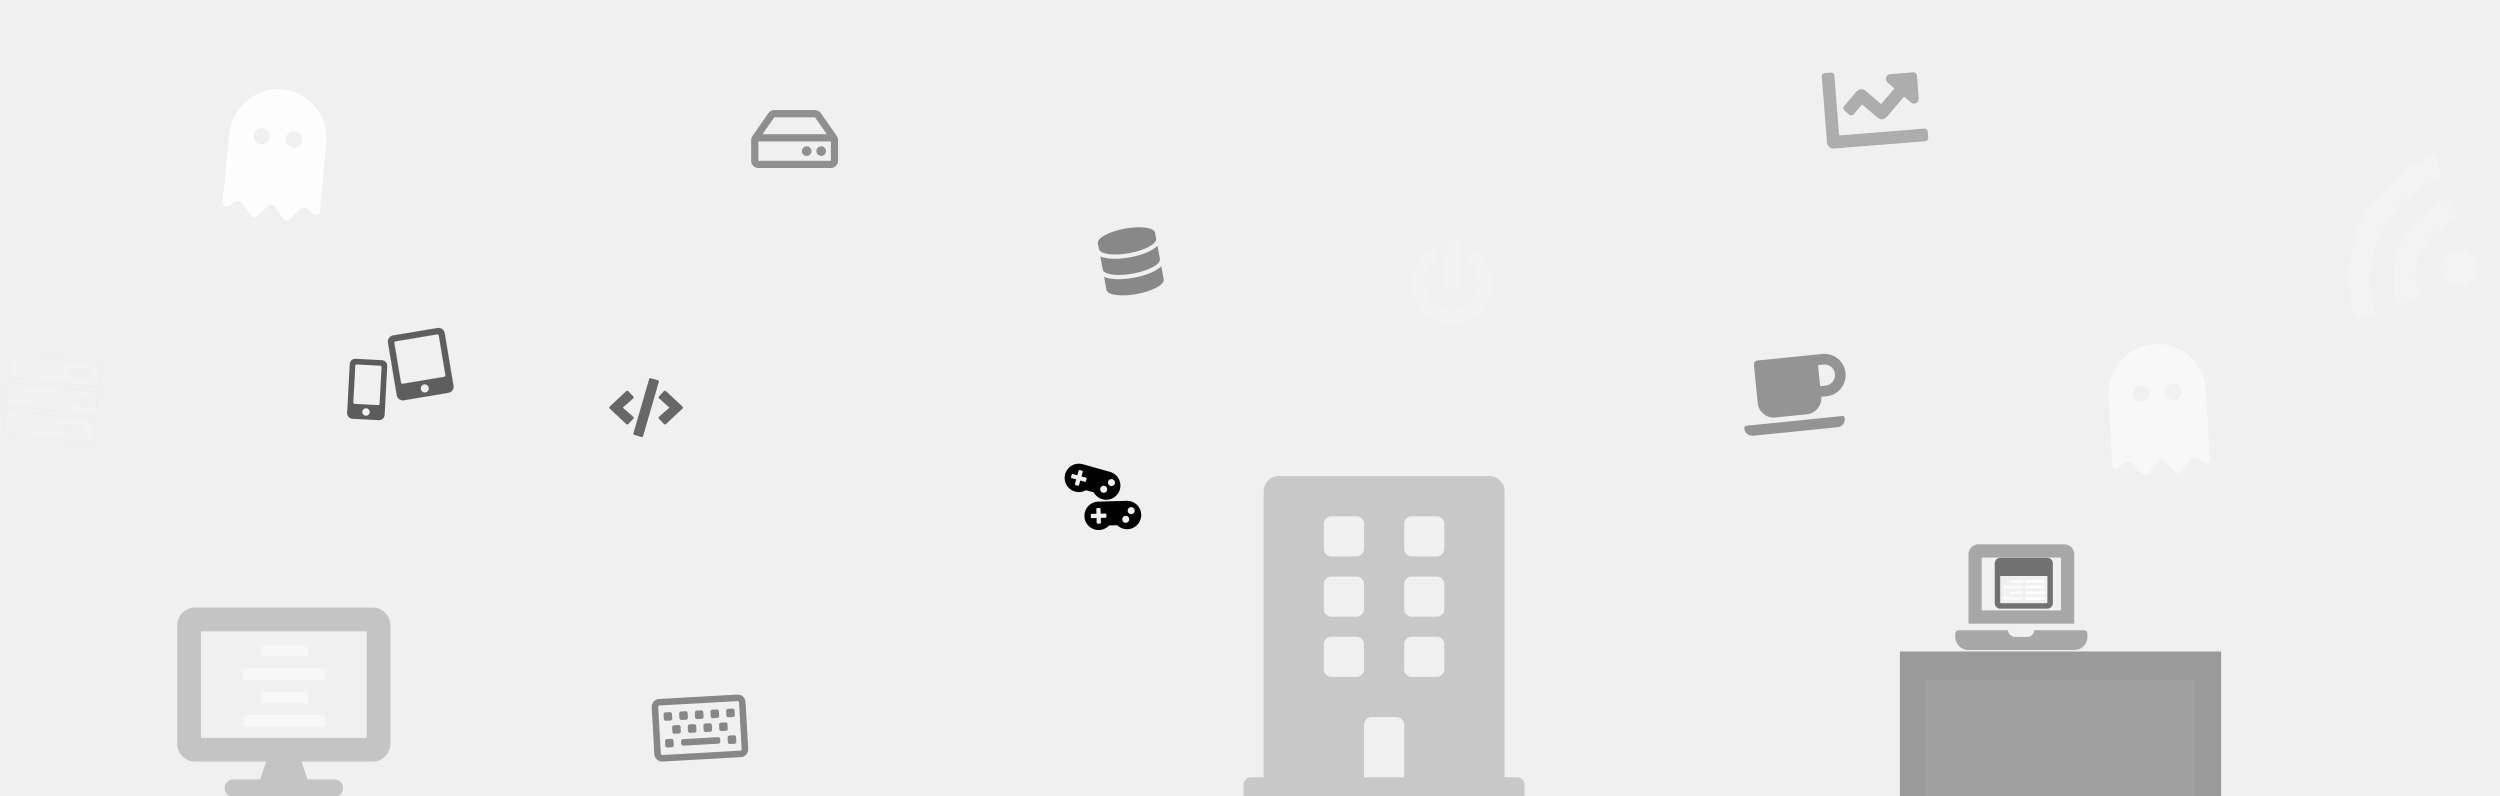
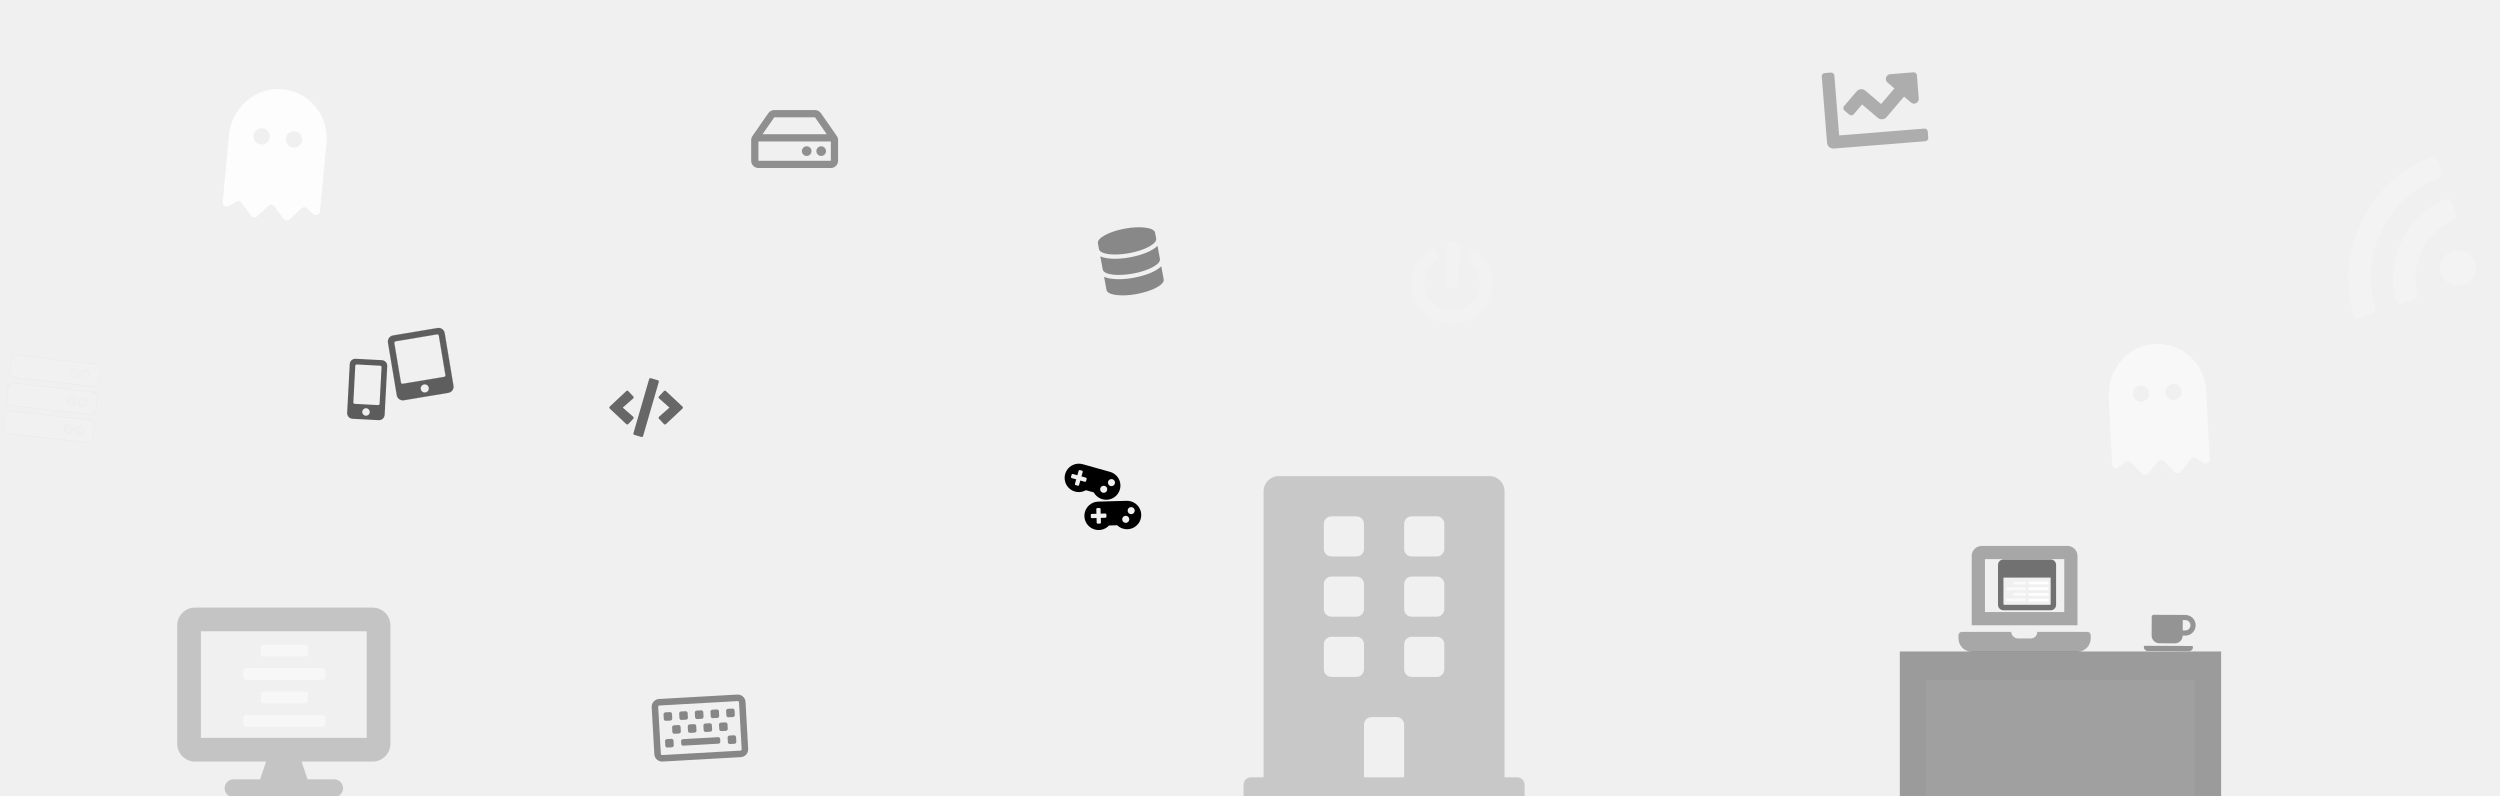
<svg xmlns="http://www.w3.org/2000/svg" width="2200" height="700" viewBox="0 0 582.083 185.208" version="1.1" id="svg8">
  <defs id="defs2" />
  <g id="layer1" transform="translate(0,-111.7916)">
    <path id="path10" d="m 268.945,165.972 0.25,1.359 c 0.221,1.198 -2.582,2.724 -6.259,3.401 -3.677,0.677 -6.839,0.25 -7.06,-0.948 l -0.25,-1.359 c -0.221,-1.198 2.582,-2.724 6.259,-3.401 3.677,-0.677 6.839,-0.25 7.06,0.948 z m 0.563,3.058 0.563,3.058 c 0.221,1.198 -2.582,2.724 -6.259,3.401 -3.677,0.677 -6.839,0.25 -7.06,-0.948 l -0.563,-3.058 c 1.612,0.722 4.315,0.698 6.926,0.217 2.61,-0.481 5.144,-1.422 6.394,-2.671 z m 0.876,4.757 0.563,3.058 c 0.221,1.198 -2.582,2.724 -6.259,3.401 -3.677,0.677 -6.839,0.25 -7.06,-0.948 l -0.563,-3.058 c 1.612,0.722 4.315,0.698 6.926,0.217 2.61,-0.481 5.144,-1.422 6.394,-2.671 z" style="opacity:0.432;stroke-width:0.03" />
    <path id="path43" d="m 171.661,273.51 -18.21,1.028 c -1.006,0.057 -1.775,0.918 -1.718,1.924 l 0.617,10.926 c 0.057,1.006 0.918,1.775 1.924,1.718 l 18.21,-1.028 c 1.006,-0.057 1.775,-0.918 1.718,-1.924 l -0.617,-10.926 c -0.057,-1.006 -0.918,-1.775 -1.924,-1.718 z m 1.023,12.73 c 0.009,0.167 -0.119,0.311 -0.286,0.321 l -18.21,1.028 c -0.167,0.009 -0.311,-0.119 -0.321,-0.286 l -0.617,-10.926 c -0.009,-0.167 0.119,-0.311 0.286,-0.321 l 18.21,-1.028 c 0.167,-0.009 0.311,0.119 0.321,0.286 z m -14.163,-4.148 -0.06,-1.062 c -0.014,-0.251 -0.23,-0.444 -0.481,-0.43 l -1.062,0.06 c -0.251,0.014 -0.444,0.23 -0.43,0.481 l 0.06,1.062 c 0.014,0.251 0.23,0.444 0.481,0.43 l 1.062,-0.06 c 0.251,-0.014 0.444,-0.23 0.43,-0.481 z m 3.642,-0.206 -0.06,-1.062 c -0.014,-0.251 -0.23,-0.444 -0.481,-0.43 l -1.062,0.06 c -0.251,0.014 -0.444,0.23 -0.43,0.481 l 0.06,1.062 c 0.014,0.251 0.23,0.444 0.481,0.43 l 1.062,-0.06 c 0.251,-0.014 0.444,-0.23 0.43,-0.481 z m 3.642,-0.206 -0.06,-1.062 c -0.014,-0.251 -0.23,-0.444 -0.481,-0.43 l -1.062,0.06 c -0.251,0.014 -0.444,0.23 -0.43,0.481 l 0.06,1.062 c 0.014,0.251 0.23,0.444 0.481,0.43 l 1.062,-0.06 c 0.251,-0.014 0.444,-0.23 0.43,-0.481 z m 3.642,-0.206 -0.06,-1.062 c -0.014,-0.251 -0.23,-0.444 -0.481,-0.43 l -1.062,0.06 c -0.251,0.014 -0.444,0.23 -0.43,0.481 l 0.06,1.062 c 0.014,0.251 0.23,0.444 0.481,0.43 l 1.062,-0.06 c 0.251,-0.014 0.444,-0.23 0.43,-0.481 z m -12.571,3.831 -0.06,-1.062 c -0.014,-0.251 -0.23,-0.444 -0.481,-0.43 l -1.062,0.06 c -0.251,0.014 -0.444,0.23 -0.43,0.481 l 0.06,1.062 c 0.014,0.251 0.23,0.444 0.481,0.43 l 1.062,-0.06 c 0.251,-0.014 0.444,-0.23 0.43,-0.481 z m 14.568,-0.823 -0.06,-1.062 c -0.014,-0.251 -0.23,-0.444 -0.481,-0.43 l -1.062,0.06 c -0.251,0.014 -0.444,0.23 -0.43,0.481 l 0.06,1.062 c 0.014,0.251 0.23,0.444 0.481,0.43 l 1.062,-0.06 c 0.251,-0.014 0.444,-0.23 0.43,-0.481 z m -14.919,-5.399 -0.06,-1.062 c -0.014,-0.251 -0.23,-0.444 -0.481,-0.43 l -1.062,0.06 c -0.251,0.014 -0.444,0.23 -0.43,0.481 l 0.06,1.062 c 0.014,0.251 0.23,0.444 0.481,0.43 l 1.062,-0.06 c 0.251,-0.014 0.444,-0.23 0.43,-0.481 z m 3.642,-0.206 -0.06,-1.062 c -0.014,-0.251 -0.23,-0.444 -0.481,-0.43 l -1.062,0.06 c -0.251,0.014 -0.444,0.23 -0.43,0.481 l 0.06,1.062 c 0.014,0.251 0.23,0.444 0.481,0.43 l 1.062,-0.06 c 0.251,-0.014 0.444,-0.23 0.43,-0.481 z m 3.642,-0.206 -0.06,-1.062 c -0.014,-0.251 -0.23,-0.444 -0.481,-0.43 l -1.062,0.06 c -0.251,0.014 -0.444,0.23 -0.43,0.481 l 0.06,1.062 c 0.014,0.251 0.23,0.444 0.481,0.43 l 1.062,-0.06 c 0.251,-0.014 0.444,-0.23 0.43,-0.481 z m 3.642,-0.206 -0.06,-1.062 c -0.014,-0.251 -0.23,-0.444 -0.481,-0.43 l -1.062,0.06 c -0.251,0.014 -0.444,0.23 -0.43,0.481 l 0.06,1.062 c 0.014,0.251 0.23,0.444 0.481,0.43 l 1.062,-0.06 c 0.251,-0.014 0.444,-0.23 0.43,-0.481 z m 3.642,-0.206 -0.06,-1.062 c -0.014,-0.251 -0.23,-0.444 -0.481,-0.43 l -1.062,0.06 c -0.251,0.014 -0.444,0.23 -0.43,0.481 l 0.06,1.062 c 0.014,0.251 0.23,0.444 0.481,0.43 l 1.062,-0.06 c 0.251,-0.014 0.444,-0.23 0.43,-0.481 z m -3.379,6.204 -0.034,-0.607 c -0.014,-0.251 -0.23,-0.444 -0.481,-0.43 l -8.194,0.463 c -0.251,0.014 -0.444,0.23 -0.43,0.481 l 0.034,0.607 c 0.014,0.251 0.23,0.444 0.481,0.43 l 8.194,-0.463 c 0.251,-0.014 0.444,-0.23 0.43,-0.481 z" style="opacity:0.438;stroke-width:0.038" />
    <path id="path54" d="M 86.764,253.262 H 45.401 c -2.284,0 -4.136,1.853 -4.136,4.136 v 27.575 c 0,2.284 1.853,4.136 4.136,4.136 h 16.545 l -1.379,4.136 h -6.204 c -1.146,0 -2.068,0.922 -2.068,2.068 0,1.146 0.922,2.068 2.068,2.068 h 23.439 c 1.146,0 2.068,-0.922 2.068,-2.068 0,-1.146 -0.922,-2.068 -2.068,-2.068 h -6.204 l -1.379,-4.136 h 16.545 c 2.284,0 4.136,-1.853 4.136,-4.136 v -27.575 c 0,-2.284 -1.853,-4.136 -4.136,-4.136 z M 85.385,283.594 H 46.78 V 258.776 H 85.385 Z" style="opacity:0.185;stroke-width:0.086" />
-     <path id="path76" d="m 413.337,208.995 7.388,-0.748 c 2.039,-0.207 3.527,-2.029 3.32,-4.068 l 1.231,-0.125 c 2.717,-0.275 4.702,-2.708 4.427,-5.424 -0.275,-2.717 -2.708,-4.702 -5.424,-4.427 l -15.084,1.528 c -0.512,0.052 -0.882,0.505 -0.83,1.017 l 0.904,8.927 c 0.207,2.039 2.029,3.527 4.068,3.32 z m 11.191,-12.329 c 1.358,-0.138 2.575,0.855 2.712,2.213 0.138,1.358 -0.855,2.575 -2.213,2.712 l -1.231,0.125 -0.499,-4.925 z m 3.332,14.59 -19.679,1.993 c -1.832,0.185 -2.597,-2.225 -1.635,-2.322 l 22.445,-2.273 c 0.962,-0.097 0.703,2.417 -1.132,2.603 z" style="opacity:0.386;stroke-width:0.039" />
+     <path id="path76" d="m 502.773,261.567 3.613,0.015 c 0.997,0.004 1.81,-0.802 1.814,-1.799 l 0.602,0.002 c 1.329,0.006 2.413,-1.071 2.418,-2.399 0.006,-1.329 -1.071,-2.413 -2.399,-2.418 l -7.377,-0.029 c -0.25,-7e-4 -0.452,0.2 -0.453,0.45 l -0.018,4.366 c -0.004,0.997 0.802,1.81 1.799,1.814 z m 6.043,-5.396 c 0.664,0.003 1.202,0.545 1.2,1.209 -0.003,0.664 -0.545,1.202 -1.209,1.2 l -0.602,-0.002 0.01,-2.409 z m 0.869,7.23 -9.624,-0.038 c -0.896,-0.004 -1.143,-1.209 -0.673,-1.207 l 10.977,0.044 c 0.47,0.002 0.217,1.205 -0.68,1.202 z" style="opacity:0.386;stroke-width:0.019" />
    <path id="path87" d="M 21.635,201.765 3.425,199.73 c -0.718,-0.08 -1.236,-0.728 -1.155,-1.446 l 0.291,-2.602 c 0.08,-0.718 0.728,-1.236 1.446,-1.155 l 18.211,2.035 c 0.718,0.08 1.236,0.728 1.155,1.446 l -0.291,2.602 c -0.08,0.718 -0.728,1.236 -1.446,1.155 z m -1.551,-3.795 c -0.539,-0.06 -1.024,0.328 -1.085,0.867 -0.06,0.539 0.328,1.024 0.867,1.085 0.539,0.06 1.024,-0.328 1.085,-0.867 0.06,-0.539 -0.328,-1.024 -0.867,-1.085 z m -2.602,-0.291 c -0.539,-0.06 -1.024,0.328 -1.085,0.867 -0.06,0.539 0.328,1.024 0.867,1.085 0.539,0.06 1.024,-0.328 1.085,-0.867 0.06,-0.539 -0.328,-1.024 -0.867,-1.085 z m 3.426,10.59 -18.211,-2.035 c -0.718,-0.08 -1.236,-0.728 -1.155,-1.446 l 0.291,-2.602 c 0.08,-0.718 0.728,-1.236 1.446,-1.155 l 18.211,2.035 c 0.718,0.08 1.236,0.728 1.155,1.446 l -0.291,2.602 c -0.08,0.718 -0.728,1.236 -1.446,1.155 z m -1.551,-3.795 c -0.539,-0.06 -1.024,0.328 -1.085,0.867 -0.06,0.539 0.328,1.024 0.867,1.085 0.539,0.06 1.024,-0.328 1.085,-0.867 0.06,-0.539 -0.328,-1.024 -0.867,-1.085 z m -2.602,-0.291 c -0.539,-0.06 -1.024,0.328 -1.085,0.867 -0.06,0.539 0.328,1.024 0.867,1.085 0.539,0.06 1.024,-0.328 1.085,-0.867 0.06,-0.539 -0.328,-1.024 -0.867,-1.085 z m 3.426,10.59 -18.211,-2.035 c -0.718,-0.08 -1.236,-0.728 -1.155,-1.446 l 0.291,-2.602 c 0.08,-0.718 0.728,-1.236 1.446,-1.155 l 18.211,2.035 c 0.718,0.08 1.236,0.728 1.155,1.446 l -0.291,2.602 c -0.08,0.718 -0.728,1.236 -1.446,1.155 z m -1.551,-3.795 c -0.539,-0.06 -1.024,0.328 -1.085,0.867 -0.06,0.539 0.328,1.024 0.867,1.085 0.539,0.06 1.024,-0.328 1.085,-0.867 0.06,-0.539 -0.328,-1.024 -0.867,-1.085 z m -2.602,-0.291 c -0.539,-0.06 -1.024,0.328 -1.085,0.867 -0.06,0.539 0.328,1.024 0.867,1.085 0.539,0.06 1.024,-0.328 1.085,-0.867 0.06,-0.539 -0.328,-1.024 -0.867,-1.085 z" style="opacity:0.091;fill:#ffffff;fill-opacity:1;stroke:#000000;stroke-width:0.041;stroke-opacity:1" />
    <path id="path109" d="m 194.833,143.451 -3.692,-5.307 a 1.686,1.686 0 0 0 -1.384,-0.723 h -9.48 a 1.686,1.686 0 0 0 -1.384,0.723 l -3.692,5.307 a 1.686,1.686 0 0 0 -0.302,0.963 v 4.811 c 0,0.931 0.755,1.686 1.686,1.686 h 16.863 c 0.931,0 1.686,-0.755 1.686,-1.686 v -4.811 c 0,-0.344 -0.105,-0.68 -0.302,-0.963 z m -14.555,-4.344 h 9.48 l 2.737,3.935 h -14.954 z m 13.171,10.118 h -16.863 v -4.497 h 16.863 z m -1.124,-2.248 c 0,0.621 -0.503,1.124 -1.124,1.124 -0.621,0 -1.124,-0.503 -1.124,-1.124 0,-0.621 0.503,-1.124 1.124,-1.124 0.621,0 1.124,0.503 1.124,1.124 z m -3.373,0 c 0,0.621 -0.503,1.124 -1.124,1.124 -0.621,0 -1.124,-0.503 -1.124,-1.124 0,-0.621 0.503,-1.124 1.124,-1.124 0.621,0 1.124,0.503 1.124,1.124 z" style="opacity:0.406;stroke-width:0.035" />
    <path id="path120" d="m 149.337,213.532 -1.633,-0.474 c -0.171,-0.048 -0.268,-0.228 -0.22,-0.399 l 3.655,-12.589 c 0.048,-0.171 0.228,-0.268 0.399,-0.22 l 1.633,0.474 c 0.171,0.048 0.268,0.228 0.22,0.399 l -3.655,12.589 c -0.051,0.171 -0.228,0.27 -0.399,0.22 z m -3.052,-3.004 1.165,-1.242 c 0.123,-0.131 0.115,-0.34 -0.021,-0.461 l -2.426,-2.134 2.426,-2.134 c 0.137,-0.12 0.147,-0.329 0.021,-0.461 l -1.165,-1.242 c -0.12,-0.129 -0.324,-0.137 -0.455,-0.013 l -3.858,3.614 c -0.137,0.126 -0.137,0.343 0,0.469 l 3.858,3.617 c 0.131,0.123 0.335,0.118 0.455,-0.013 z m 8.76,0.016 3.858,-3.617 c 0.137,-0.126 0.137,-0.343 0,-0.469 l -3.858,-3.62 c -0.129,-0.12 -0.332,-0.115 -0.455,0.013 l -1.165,1.242 c -0.123,0.131 -0.115,0.34 0.021,0.461 l 2.426,2.137 -2.426,2.134 c -0.137,0.12 -0.147,0.329 -0.021,0.461 l 1.165,1.242 c 0.12,0.131 0.324,0.137 0.455,0.016 z" style="opacity:0.571;stroke-width:0.027" />
    <path id="path142" d="m 101.882,188.167 -10.369,1.732 c -0.781,0.13 -1.308,0.87 -1.178,1.65 l 2.047,12.254 c 0.13,0.781 0.87,1.308 1.65,1.178 l 10.369,-1.732 c 0.781,-0.13 1.308,-0.87 1.178,-1.65 l -2.047,-12.254 c -0.13,-0.781 -0.87,-1.308 -1.65,-1.178 z m -2.822,15.005 c -0.521,0.087 -1.013,-0.264 -1.1,-0.785 -0.087,-0.521 0.264,-1.013 0.785,-1.1 0.521,-0.087 1.013,0.264 1.1,0.785 0.087,0.521 -0.264,1.013 -0.785,1.1 z m 4.653,-4.047 c 0.033,0.194 -0.1,0.38 -0.294,0.413 l -9.662,1.614 c -0.194,0.033 -0.38,-0.1 -0.413,-0.294 l -1.535,-9.191 c -0.032,-0.194 0.1,-0.38 0.294,-0.413 l 9.662,-1.614 c 0.194,-0.033 0.38,0.1 0.413,0.294 z" style="opacity:0.607;stroke:#000000;stroke-width:0.03;stroke-opacity:1" />
    <path id="path164" d="m 88.923,195.649 -6.113,-0.325 c -0.723,-0.038 -1.341,0.517 -1.38,1.24 l -0.603,11.353 c -0.038,0.723 0.517,1.341 1.24,1.38 l 6.113,0.325 c 0.723,0.038 1.341,-0.517 1.38,-1.24 l 0.603,-11.353 c 0.038,-0.723 -0.517,-1.341 -1.24,-1.38 z m -3.752,12.937 c -0.483,-0.026 -0.853,-0.437 -0.827,-0.92 0.026,-0.483 0.437,-0.853 0.92,-0.827 0.483,0.026 0.853,0.437 0.827,0.92 -0.026,0.483 -0.437,0.853 -0.92,0.827 z m 3.213,-2.785 c -0.01,0.18 -0.165,0.32 -0.345,0.31 l -5.458,-0.29 c -0.18,-0.01 -0.32,-0.165 -0.31,-0.345 l 0.452,-8.515 c 0.01,-0.18 0.165,-0.32 0.345,-0.31 l 5.458,0.29 c 0.18,0.01 0.32,0.165 0.31,0.345 z" style="opacity:0.614;stroke-width:0.027" />
    <path id="path175" d="m 343.896,170.289 c 2.315,1.83 3.739,4.708 3.585,7.879 -0.254,5.208 -4.678,9.225 -9.883,8.983 -5.197,-0.242 -9.247,-4.686 -9.001,-9.887 0.151,-3.171 1.848,-5.905 4.327,-7.505 0.461,-0.294 1.075,-0.131 1.318,0.358 l 0.549,1.099 c 0.205,0.411 0.074,0.912 -0.309,1.168 -1.637,1.096 -2.736,2.904 -2.839,5.01 -0.175,3.514 2.525,6.538 6.084,6.711 3.487,0.17 6.556,-2.512 6.71,-6.126 0.085,-1.973 -0.752,-3.921 -2.344,-5.228 -0.356,-0.292 -0.434,-0.803 -0.19,-1.188 l 0.654,-1.04 c 0.29,-0.459 0.913,-0.57 1.339,-0.232 z m -4.349,7.798 0.445,-9.137 c 0.025,-0.506 -0.363,-0.934 -0.869,-0.958 l -1.218,-0.059 c -0.506,-0.025 -0.934,0.363 -0.958,0.869 l -0.445,9.137 c -0.025,0.506 0.363,0.934 0.869,0.958 l 1.218,0.059 c 0.506,0.025 0.934,-0.363 0.958,-0.869 z" style="opacity:0.107;fill:#ffffff;fill-opacity:1;stroke-width:0.038" />
    <path id="path834" d="m 353.228,292.776 h -2.922 v -66.616 c 0,-1.936 -1.57,-3.506 -3.506,-3.506 h -49.085 c -1.936,0 -3.506,1.57 -3.506,3.506 v 66.616 h -2.922 c -0.968,0 -1.753,0.785 -1.753,1.753 v 2.922 h 65.447 v -2.922 c 0,-0.968 -0.785,-1.753 -1.753,-1.753 z m -44.995,-59.019 c 0,-0.968 0.785,-1.753 1.753,-1.753 h 5.843 c 0.968,0 1.753,0.785 1.753,1.753 v 5.843 c 0,0.968 -0.785,1.753 -1.753,1.753 h -5.843 c -0.968,0 -1.753,-0.785 -1.753,-1.753 z m 0,14.024 c 0,-0.968 0.785,-1.753 1.753,-1.753 h 5.843 c 0.968,0 1.753,0.785 1.753,1.753 v 5.843 c 0,0.968 -0.785,1.753 -1.753,1.753 h -5.843 c -0.968,0 -1.753,-0.785 -1.753,-1.753 z m 7.597,21.621 h -5.843 c -0.968,0 -1.753,-0.785 -1.753,-1.753 v -5.843 c 0,-0.968 0.785,-1.753 1.753,-1.753 h 5.843 c 0.968,0 1.753,0.785 1.753,1.753 v 5.843 c 0,0.968 -0.785,1.753 -1.753,1.753 z m 11.103,23.374 h -9.35 v -12.271 c 0,-0.968 0.785,-1.753 1.753,-1.753 h 5.843 c 0.968,0 1.753,0.785 1.753,1.753 z m 9.35,-25.127 c 0,0.968 -0.785,1.753 -1.753,1.753 h -5.843 c -0.968,0 -1.753,-0.785 -1.753,-1.753 v -5.843 c 0,-0.968 0.785,-1.753 1.753,-1.753 h 5.843 c 0.968,0 1.753,0.785 1.753,1.753 z m 0,-14.024 c 0,0.968 -0.785,1.753 -1.753,1.753 h -5.843 c -0.968,0 -1.753,-0.785 -1.753,-1.753 v -5.843 c 0,-0.968 0.785,-1.753 1.753,-1.753 h 5.843 c 0.968,0 1.753,0.785 1.753,1.753 z m 0,-14.024 c 0,0.968 -0.785,1.753 -1.753,1.753 h -5.843 c -0.968,0 -1.753,-0.785 -1.753,-1.753 v -5.843 c 0,-0.968 0.785,-1.753 1.753,-1.753 h 5.843 c 0.968,0 1.753,0.785 1.753,1.753 z" style="opacity:0.169;stroke-width:0.146" />
    <path id="path845" d="m 566.049,148.352 c -14.644,5.675 -22.515,21.788 -17.999,36.823 0.17,0.565 0.776,0.871 1.334,0.677 l 2.965,-1.031 c 0.532,-0.184 0.822,-0.759 0.662,-1.299 -3.646,-12.352 2.794,-25.53 14.782,-30.242 0.524,-0.206 0.799,-0.787 0.618,-1.321 l -1.008,-2.973 c -0.19,-0.558 -0.803,-0.849 -1.354,-0.636 z m 2.525,24.045 c -1.01,2.067 -0.154,4.561 1.913,5.571 2.067,1.01 4.561,0.154 5.571,-1.913 1.01,-2.067 0.154,-4.561 -1.913,-5.571 -2.067,-1.01 -4.561,-0.154 -5.571,1.913 z m 0.905,-14.238 c -9.253,3.826 -14.247,14.058 -11.584,23.699 0.159,0.578 0.772,0.893 1.337,0.695 l 2.972,-1.042 c 0.518,-0.182 0.817,-0.735 0.677,-1.266 -1.844,-6.982 1.76,-14.332 8.388,-17.159 0.505,-0.216 0.759,-0.792 0.583,-1.312 l -1.003,-2.985 c -0.19,-0.568 -0.817,-0.858 -1.37,-0.629 z" style="opacity:0.192;fill:#ffffff;fill-opacity:1;stroke-width:0.065" />
    <path id="path856" d="m 258.46,221.66 -6.376,-1.788 a 3.31,3.31 0 1 0 0.756,6.056 l 1.823,0.511 a 3.31,3.31 0 1 0 3.796,-4.78 z m -5.584,2.13 a 0.248,0.248 0 0 1 -0.306,0.172 l -1.036,-0.29 -0.29,1.036 a 0.248,0.248 0 0 1 -0.306,0.172 l -0.478,-0.134 a 0.248,0.248 0 0 1 -0.172,-0.306 l 0.29,-1.036 -1.036,-0.29 a 0.248,0.248 0 0 1 -0.172,-0.306 l 0.134,-0.478 a 0.248,0.248 0 0 1 0.306,-0.172 l 1.036,0.29 0.29,-1.036 a 0.248,0.248 0 0 1 0.306,-0.172 l 0.478,0.134 a 0.248,0.248 0 0 1 0.172,0.306 l -0.29,1.036 1.036,0.29 a 0.248,0.248 0 0 1 0.172,0.306 z m 3.878,2.721 a 0.828,0.828 0 1 1 1.02,-0.573 0.828,0.828 0 0 1 -1.02,0.573 z m 1.811,-1.555 a 0.828,0.828 0 1 1 1.02,-0.573 0.828,0.828 0 0 1 -1.02,0.573 z" style="stroke-width:0.021" />
    <path id="path856-6" d="m 262.318,228.396 -6.619,0.189 a 3.31,3.31 0 1 0 2.523,5.557 l 1.893,-0.054 a 3.31,3.31 0 1 0 2.203,-5.692 z m -4.698,3.694 a 0.248,0.248 0 0 1 -0.241,0.255 l -1.075,0.031 0.031,1.075 a 0.248,0.248 0 0 1 -0.241,0.255 l -0.496,0.014 a 0.248,0.248 0 0 1 -0.255,-0.241 l -0.031,-1.075 -1.075,0.031 a 0.248,0.248 0 0 1 -0.255,-0.241 l -0.014,-0.496 a 0.248,0.248 0 0 1 0.241,-0.255 l 1.075,-0.031 -0.031,-1.075 a 0.248,0.248 0 0 1 0.241,-0.255 l 0.496,-0.014 a 0.248,0.248 0 0 1 0.255,0.241 l 0.031,1.075 1.075,-0.031 a 0.248,0.248 0 0 1 0.255,0.241 z m 4.512,1.444 a 0.828,0.828 0 1 1 0.804,-0.851 0.828,0.828 0 0 1 -0.804,0.851 z m 1.267,-2.023 a 0.828,0.828 0 1 1 0.804,-0.851 0.828,0.828 0 0 1 -0.804,0.851 z" style="stroke-width:0.021" />
    <path id="path882" d="m 65.402,132.545 c -6.215,-0.399 -11.502,4.557 -12.086,10.756 l -1.468,15.563 c -0.079,0.841 0.897,1.357 1.548,0.819 l 1.573,-0.954 c 0.42,-0.255 0.966,-0.146 1.256,0.25 l 2.264,3.09 c 0.334,0.403 0.931,0.46 1.334,0.126 l 2.656,-2.477 c 0.416,-0.387 1.075,-0.325 1.411,0.133 l 2.146,2.93 c 0.334,0.403 0.931,0.46 1.334,0.126 l 2.802,-2.612 c 0.359,-0.335 0.916,-0.34 1.281,-0.011 l 1.366,1.231 c 0.538,0.65 1.594,0.325 1.673,-0.515 l 1.513,-16.038 c 0.601,-6.369 -4.173,-12.005 -10.602,-12.418 z m -4.672,12.881 c -1.042,-0.098 -1.807,-1.023 -1.709,-2.065 0.098,-1.042 1.023,-1.807 2.065,-1.709 1.042,0.098 1.807,1.023 1.709,2.065 -0.098,1.042 -1.023,1.807 -2.065,1.709 z m 7.548,0.712 c -1.042,-0.098 -1.807,-1.023 -1.709,-2.065 0.098,-1.042 1.023,-1.807 2.065,-1.709 1.042,0.098 1.807,1.023 1.709,2.065 -0.098,1.042 -1.023,1.807 -2.065,1.709 z" style="opacity:0.873;fill:#ffffff;fill-opacity:1;stroke-width:0.059" />
-     <path id="path904" d="m 485.261,258.535 h -11.661 c -0.036,0.953 -0.707,1.539 -1.575,1.539 h -2.924 c -0.899,0 -1.588,-0.84 -1.576,-1.539 h -11.506 c -0.423,0 -0.77,0.346 -0.77,0.77 v 0.77 c 0,1.693 1.385,3.078 3.078,3.078 H 482.952 c 1.693,0 3.078,-1.385 3.078,-3.078 v -0.77 c 0,-0.423 -0.346,-0.77 -0.77,-0.77 z M 482.952,240.836 c 0,-1.27 -1.039,-2.309 -2.309,-2.309 h -20.008 c -1.27,0 -2.309,1.039 -2.309,2.309 v 16.16 H 482.952 Z m -3.078,13.082 H 461.405 V 241.605 h 18.469 z" style="opacity:0.305;stroke-width:0.048" />
-     <path id="path926" d="m 476.705,241.67 h -10.989 c -0.7,0 -1.268,0.568 -1.268,1.268 v 9.298 c 0,0.7 0.568,1.268 1.268,1.268 h 10.989 c 0.7,0 1.268,-0.568 1.268,-1.268 v -9.298 c 0,-0.7 -0.568,-1.268 -1.268,-1.268 z m 0,10.408 c 0,0.087 -0.071,0.158 -0.159,0.158 h -10.672 c -0.087,0 -0.159,-0.071 -0.159,-0.158 v -6.181 h 10.989 z" style="opacity:0.529;stroke-width:0.026" />
+     <path id="path904" d="m 486.017,258.913 h -11.661 c -0.036,0.953 -0.707,1.539 -1.575,1.539 h -2.924 c -0.899,0 -1.588,-0.84 -1.576,-1.539 h -11.506 c -0.423,0 -0.77,0.346 -0.77,0.77 v 0.77 c 0,1.693 1.385,3.078 3.078,3.078 h 24.625 c 1.693,0 3.078,-1.385 3.078,-3.078 v -0.77 c 0,-0.423 -0.346,-0.77 -0.77,-0.77 z m -2.309,-17.699 c 0,-1.27 -1.039,-2.309 -2.309,-2.309 h -20.008 c -1.27,0 -2.309,1.039 -2.309,2.309 v 16.16 h 24.625 z m -3.078,13.082 h -18.469 v -12.313 h 18.469 z" style="opacity:0.305;stroke-width:0.048" />
+     <path id="path926" d="m 477.461,242.048 h -10.989 c -0.7,0 -1.268,0.568 -1.268,1.268 v 9.298 c 0,0.7 0.568,1.268 1.268,1.268 h 10.989 c 0.7,0 1.268,-0.568 1.268,-1.268 v -9.298 c 0,-0.7 -0.568,-1.268 -1.268,-1.268 z m 0,10.408 c 0,0.087 -0.071,0.158 -0.159,0.158 h -10.672 c -0.087,0 -0.159,-0.071 -0.159,-0.158 v -6.181 h 10.989 z" style="opacity:0.529;stroke-width:0.026" />
    <path id="path948" d="M 75.098,267.354 H 57.333 a 0.683,0.683 0 0 0 -0.683,0.683 v 1.367 a 0.683,0.683 0 0 0 0.683,0.683 H 75.098 a 0.683,0.683 0 0 0 0.683,-0.683 v -1.367 a 0.683,0.683 0 0 0 -0.683,-0.683 z m 0,10.932 H 57.333 a 0.683,0.683 0 0 0 -0.683,0.683 v 1.367 a 0.683,0.683 0 0 0 0.683,0.683 H 75.098 a 0.683,0.683 0 0 0 0.683,-0.683 v -1.367 A 0.683,0.683 0 0 0 75.098,278.286 Z M 61.267,264.62 h 9.899 a 0.516,0.516 0 0 0 0.516,-0.517 v -1.7 a 0.516,0.516 0 0 0 -0.516,-0.516 h -9.899 a 0.516,0.516 0 0 0 -0.517,0.516 v 1.7 a 0.517,0.517 0 0 0 0.517,0.517 z m 9.899,10.932 a 0.516,0.516 0 0 0 0.516,-0.517 v -1.7 a 0.516,0.516 0 0 0 -0.516,-0.516 h -9.899 a 0.516,0.516 0 0 0 -0.517,0.516 v 1.7 a 0.517,0.517 0 0 0 0.517,0.517 z" style="opacity:0.471;fill:#ffffff;fill-opacity:1;stroke-width:0.043" />
-     <path id="path959" d="m 466.536,248.805 h 4.244 a 0.163,0.163 0 0 0 0.163,-0.163 v -0.326 a 0.163,0.163 0 0 0 -0.163,-0.163 h -4.244 a 0.163,0.163 0 0 0 -0.163,0.163 v 0.326 a 0.163,0.163 0 0 0 0.163,0.163 z m 4.244,1.959 h -4.244 a 0.163,0.163 0 0 0 -0.163,0.163 v 0.326 a 0.163,0.163 0 0 0 0.163,0.163 h 4.244 a 0.163,0.163 0 0 0 0.163,-0.163 v -0.326 a 0.163,0.163 0 0 0 -0.163,-0.163 z m 0.032,-3.917 h -2.676 a 0.131,0.131 0 0 0 -0.131,0.131 v 0.391 a 0.131,0.131 0 0 0 0.131,0.131 h 2.676 a 0.131,0.131 0 0 0 0.131,-0.131 v -0.391 a 0.131,0.131 0 0 0 -0.131,-0.131 z m 0,2.611 h -2.676 a 0.131,0.131 0 0 0 -0.131,0.131 v 0.391 a 0.131,0.131 0 0 0 0.131,0.131 h 2.676 a 0.131,0.131 0 0 0 0.131,-0.131 v -0.391 a 0.131,0.131 0 0 0 -0.131,-0.131 z" style="opacity:0.666;fill:#ffffff;fill-opacity:1;stroke-width:0.01" />
-     <path id="path970" d="m 476.049,250.807 h -4.318 a 0.166,0.166 0 0 0 -0.166,0.166 v 0.332 a 0.166,0.166 0 0 0 0.166,0.166 h 4.318 a 0.166,0.166 0 0 0 0.166,-0.166 v -0.332 a 0.166,0.166 0 0 0 -0.166,-0.166 z m 0,-1.329 h -4.318 a 0.166,0.166 0 0 0 -0.166,0.166 v 0.332 a 0.166,0.166 0 0 0 0.166,0.166 h 4.318 a 0.166,0.166 0 0 0 0.166,-0.166 v -0.332 a 0.166,0.166 0 0 0 -0.166,-0.166 z m 0,-1.329 h -4.318 a 0.166,0.166 0 0 0 -0.166,0.166 v 0.332 a 0.166,0.166 0 0 0 0.166,0.166 h 4.318 a 0.166,0.166 0 0 0 0.166,-0.166 v -0.332 a 0.166,0.166 0 0 0 -0.166,-0.166 z m 0,-1.329 h -4.318 a 0.166,0.166 0 0 0 -0.166,0.166 v 0.332 a 0.166,0.166 0 0 0 0.166,0.166 h 4.318 a 0.166,0.166 0 0 0 0.166,-0.166 v -0.332 a 0.166,0.166 0 0 0 -0.166,-0.166 z" style="fill:#ffffff;fill-opacity:1;stroke-width:0.01" />
+     <path id="path959" d="m 467.292,249.183 h 4.244 a 0.163,0.163 0 0 0 0.163,-0.163 v -0.326 a 0.163,0.163 0 0 0 -0.163,-0.163 h -4.244 a 0.163,0.163 0 0 0 -0.163,0.163 v 0.326 a 0.163,0.163 0 0 0 0.163,0.163 z m 4.244,1.959 h -4.244 a 0.163,0.163 0 0 0 -0.163,0.163 v 0.326 a 0.163,0.163 0 0 0 0.163,0.163 h 4.244 a 0.163,0.163 0 0 0 0.163,-0.163 v -0.326 a 0.163,0.163 0 0 0 -0.163,-0.163 z m 0.032,-3.917 h -2.676 a 0.131,0.131 0 0 0 -0.131,0.131 v 0.391 a 0.131,0.131 0 0 0 0.131,0.131 h 2.676 a 0.131,0.131 0 0 0 0.131,-0.131 v -0.391 a 0.131,0.131 0 0 0 -0.131,-0.131 z m 0,2.611 h -2.676 a 0.131,0.131 0 0 0 -0.131,0.131 v 0.391 a 0.131,0.131 0 0 0 0.131,0.131 h 2.676 a 0.131,0.131 0 0 0 0.131,-0.131 v -0.391 a 0.131,0.131 0 0 0 -0.131,-0.131 z" style="opacity:0.666;fill:#ffffff;fill-opacity:1;stroke-width:0.01" />
+     <path id="path970" d="m 476.805,251.185 h -4.318 a 0.166,0.166 0 0 0 -0.166,0.166 v 0.332 a 0.166,0.166 0 0 0 0.166,0.166 h 4.318 a 0.166,0.166 0 0 0 0.166,-0.166 v -0.332 a 0.166,0.166 0 0 0 -0.166,-0.166 z m 0,-1.329 h -4.318 a 0.166,0.166 0 0 0 -0.166,0.166 v 0.332 a 0.166,0.166 0 0 0 0.166,0.166 h 4.318 a 0.166,0.166 0 0 0 0.166,-0.166 v -0.332 a 0.166,0.166 0 0 0 -0.166,-0.166 z m 0,-1.329 h -4.318 a 0.166,0.166 0 0 0 -0.166,0.166 v 0.332 a 0.166,0.166 0 0 0 0.166,0.166 h 4.318 a 0.166,0.166 0 0 0 0.166,-0.166 v -0.332 a 0.166,0.166 0 0 0 -0.166,-0.166 z m 0,-1.329 h -4.318 a 0.166,0.166 0 0 0 -0.166,0.166 v 0.332 a 0.166,0.166 0 0 0 0.166,0.166 h 4.318 a 0.166,0.166 0 0 0 0.166,-0.166 v -0.332 a 0.166,0.166 0 0 0 -0.166,-0.166 z" style="fill:#ffffff;fill-opacity:1;stroke-width:0.01" />
    <path id="path882-0" d="m 501.355,191.903 c -6.206,0.51 -10.716,6.182 -10.392,12.401 l 0.813,15.611 c 0.044,0.843 1.085,1.212 1.65,0.585 l 1.417,-1.173 c 0.379,-0.313 0.934,-0.285 1.279,0.065 l 2.689,2.728 c 0.389,0.35 0.988,0.319 1.339,-0.07 l 2.267,-2.837 c 0.355,-0.444 1.017,-0.478 1.415,-0.074 l 2.55,2.587 c 0.389,0.35 0.988,0.319 1.339,-0.07 l 2.392,-2.992 c 0.307,-0.384 0.856,-0.47 1.266,-0.197 l 1.531,1.019 c 0.627,0.565 1.624,0.09 1.581,-0.753 l -0.837,-16.087 c -0.333,-6.388 -5.875,-11.27 -12.297,-10.742 z m -2.747,13.423 c -1.045,0.054 -1.937,-0.749 -1.991,-1.794 -0.054,-1.045 0.749,-1.937 1.794,-1.991 1.045,-0.054 1.937,0.749 1.991,1.794 0.054,1.045 -0.749,1.937 -1.794,1.991 z m 7.571,-0.394 c -1.045,0.054 -1.937,-0.749 -1.991,-1.794 -0.054,-1.045 0.749,-1.937 1.794,-1.991 1.045,-0.054 1.937,0.749 1.991,1.794 0.054,1.045 -0.749,1.937 -1.794,1.991 z" style="opacity:0.549;fill:#ffffff;fill-opacity:1;stroke-width:0.059" />
    <path id="path847" d="m 448.053,141.734 -19.837,1.587 -1.117,-13.959 c -0.033,-0.406 -0.388,-0.708 -0.793,-0.676 l -1.469,0.118 c -0.406,0.033 -0.708,0.388 -0.676,0.793 l 1.234,15.429 c 0.065,0.811 0.776,1.417 1.587,1.352 l 21.306,-1.705 c 0.406,-0.033 0.708,-0.388 0.676,-0.793 L 448.847,142.41 c -0.033,-0.406 -0.388,-0.708 -0.793,-0.676 z m -2.527,-13.107 -5.421,0.434 c -0.982,0.079 -1.379,1.305 -0.629,1.944 l 1.607,1.369 -3.1,3.639 -3.639,-3.1 c -0.62,-0.528 -1.55,-0.454 -2.078,0.166 l -2.902,3.407 c -0.264,0.31 -0.227,0.775 0.083,1.039 l 1.122,0.956 c 0.31,0.264 0.775,0.227 1.039,-0.083 l 1.946,-2.285 3.639,3.1 c 0.62,0.528 1.55,0.454 2.078,-0.166 l 4.056,-4.761 1.607,1.369 c 0.75,0.639 1.898,0.052 1.819,-0.93 l -0.434,-5.421 c -0.032,-0.406 -0.387,-0.708 -0.793,-0.676 z" style="opacity:0.279;stroke-width:0.046" />
    <path id="path858" d="m 517.147,297.265 h -74.802 v -33.791 h 74.802 z" style="opacity:0.354;stroke-width:0.098" />
    <rect style="opacity:0.058;fill:#ffffff;fill-opacity:1;stroke-width:0.245" id="rect869" width="62.555" height="27.403" x="448.469" y="270.164" />
  </g>
</svg>
